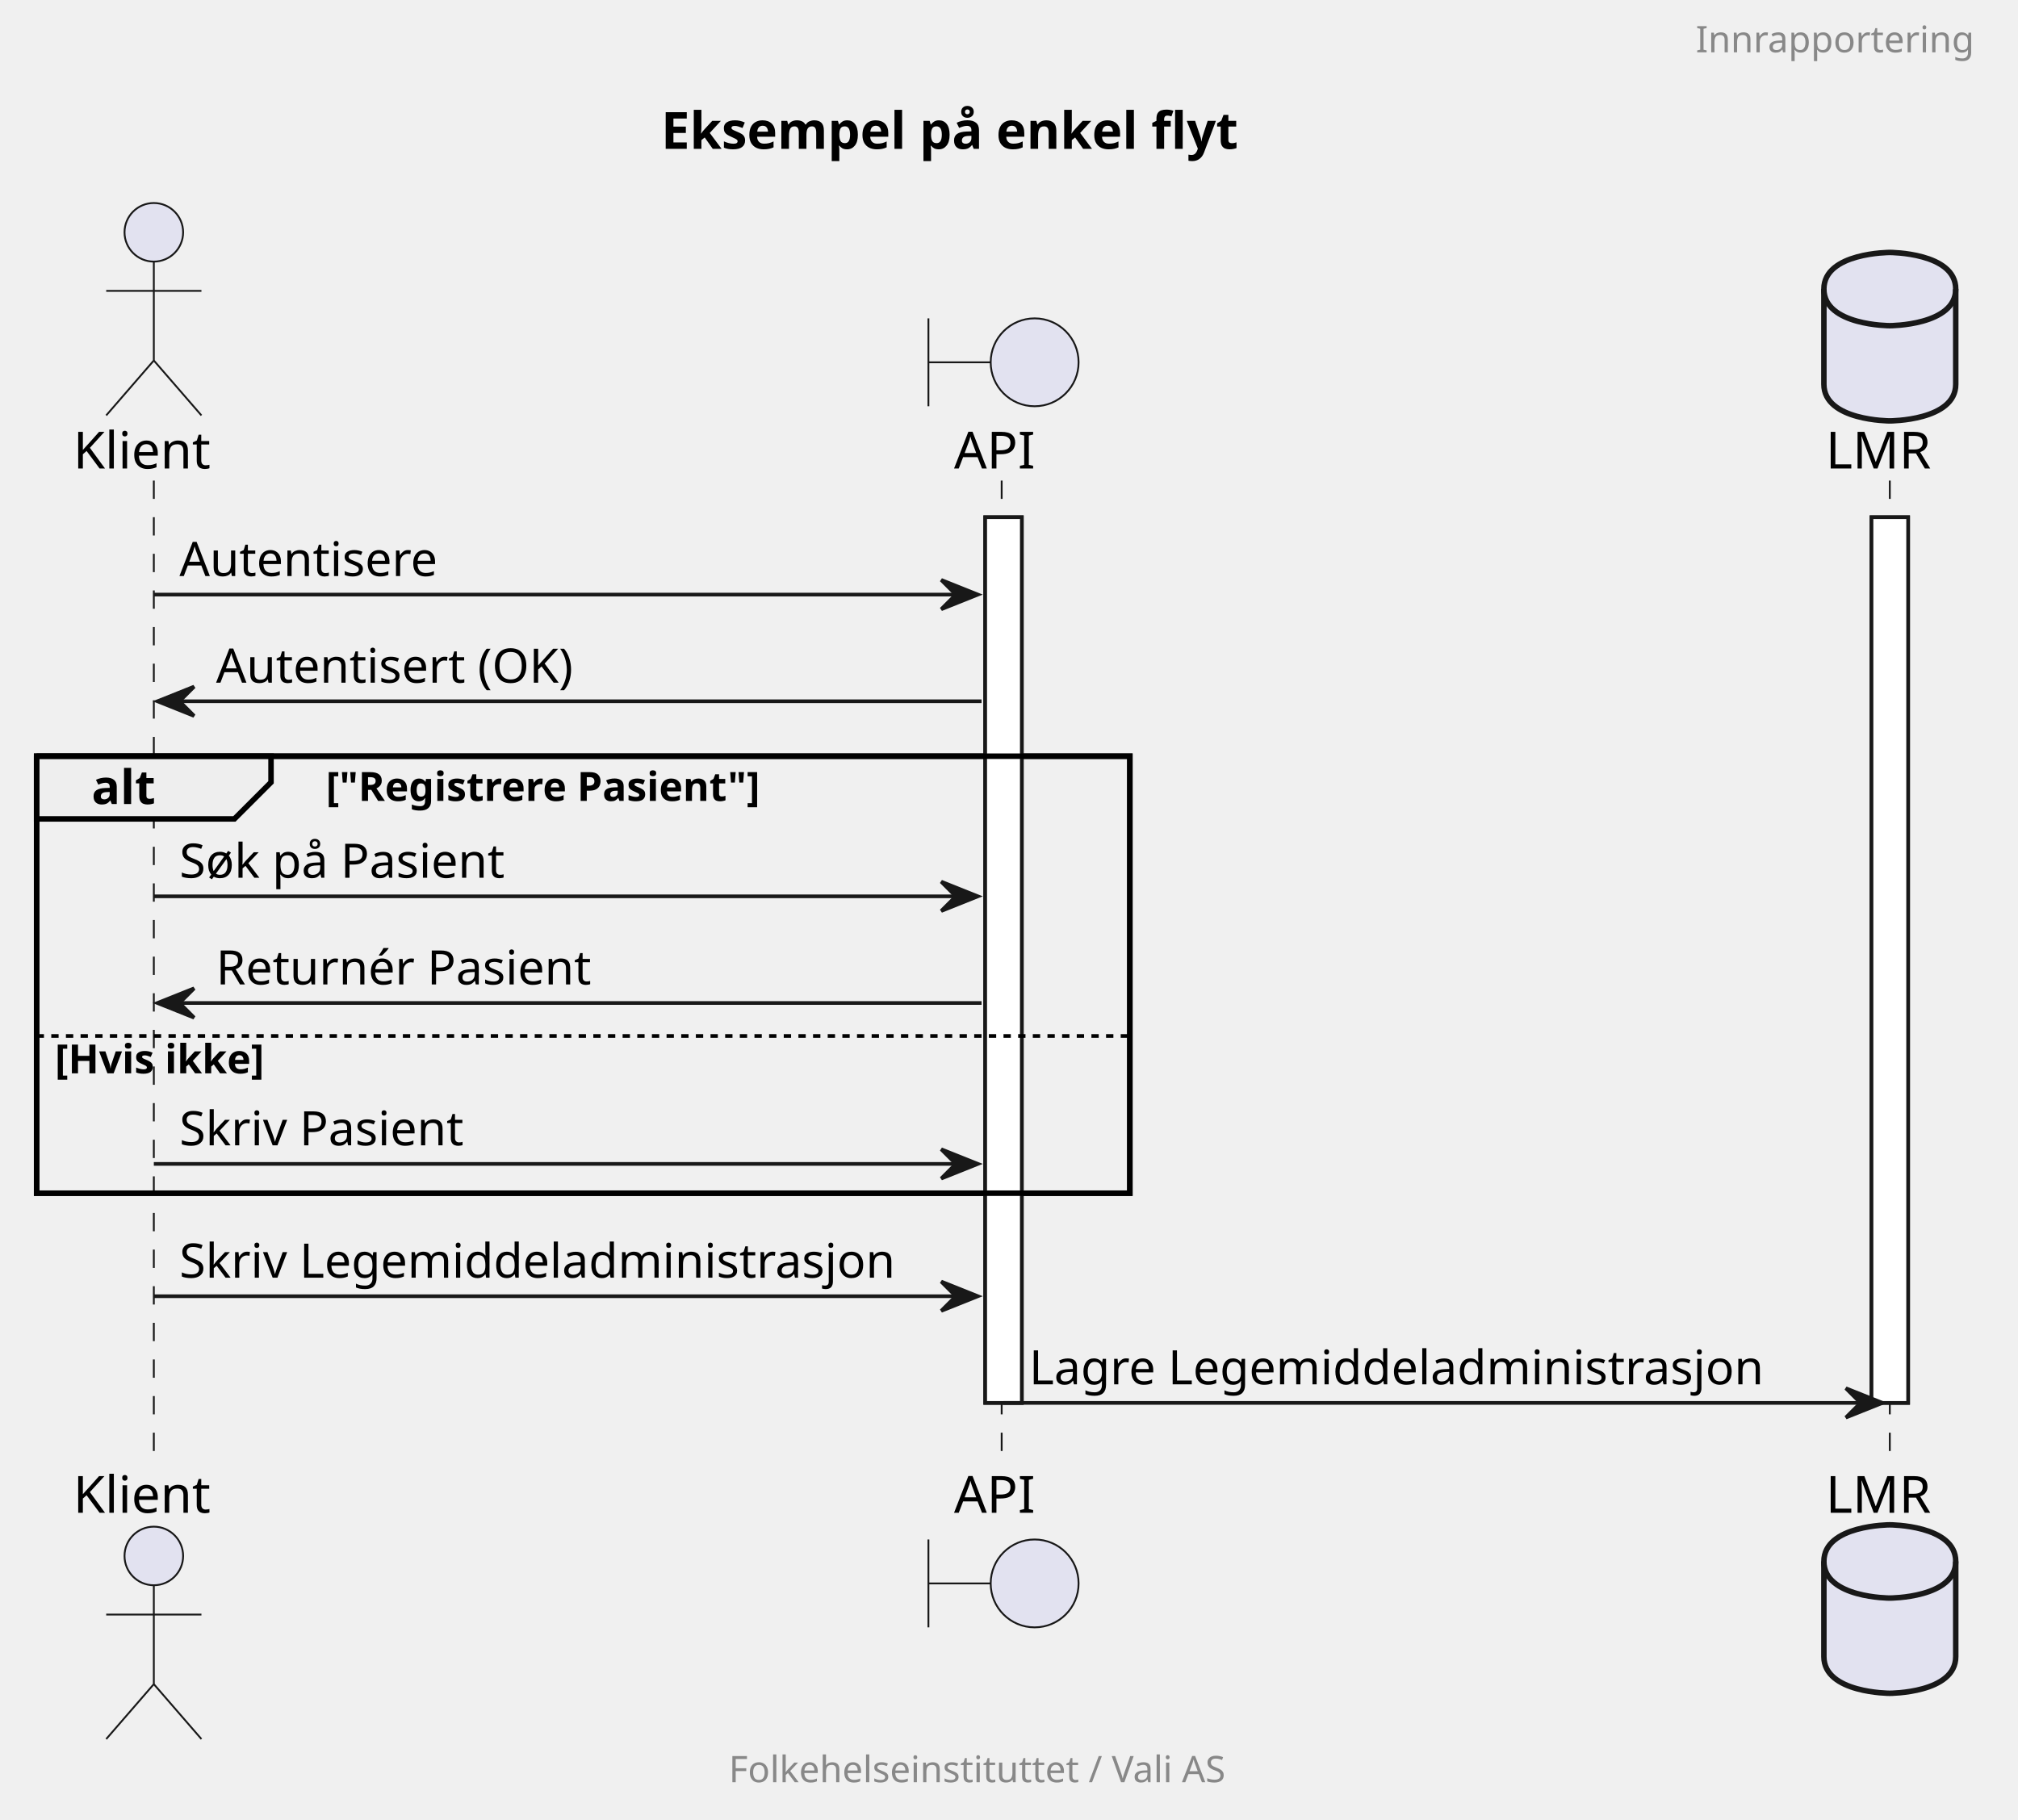
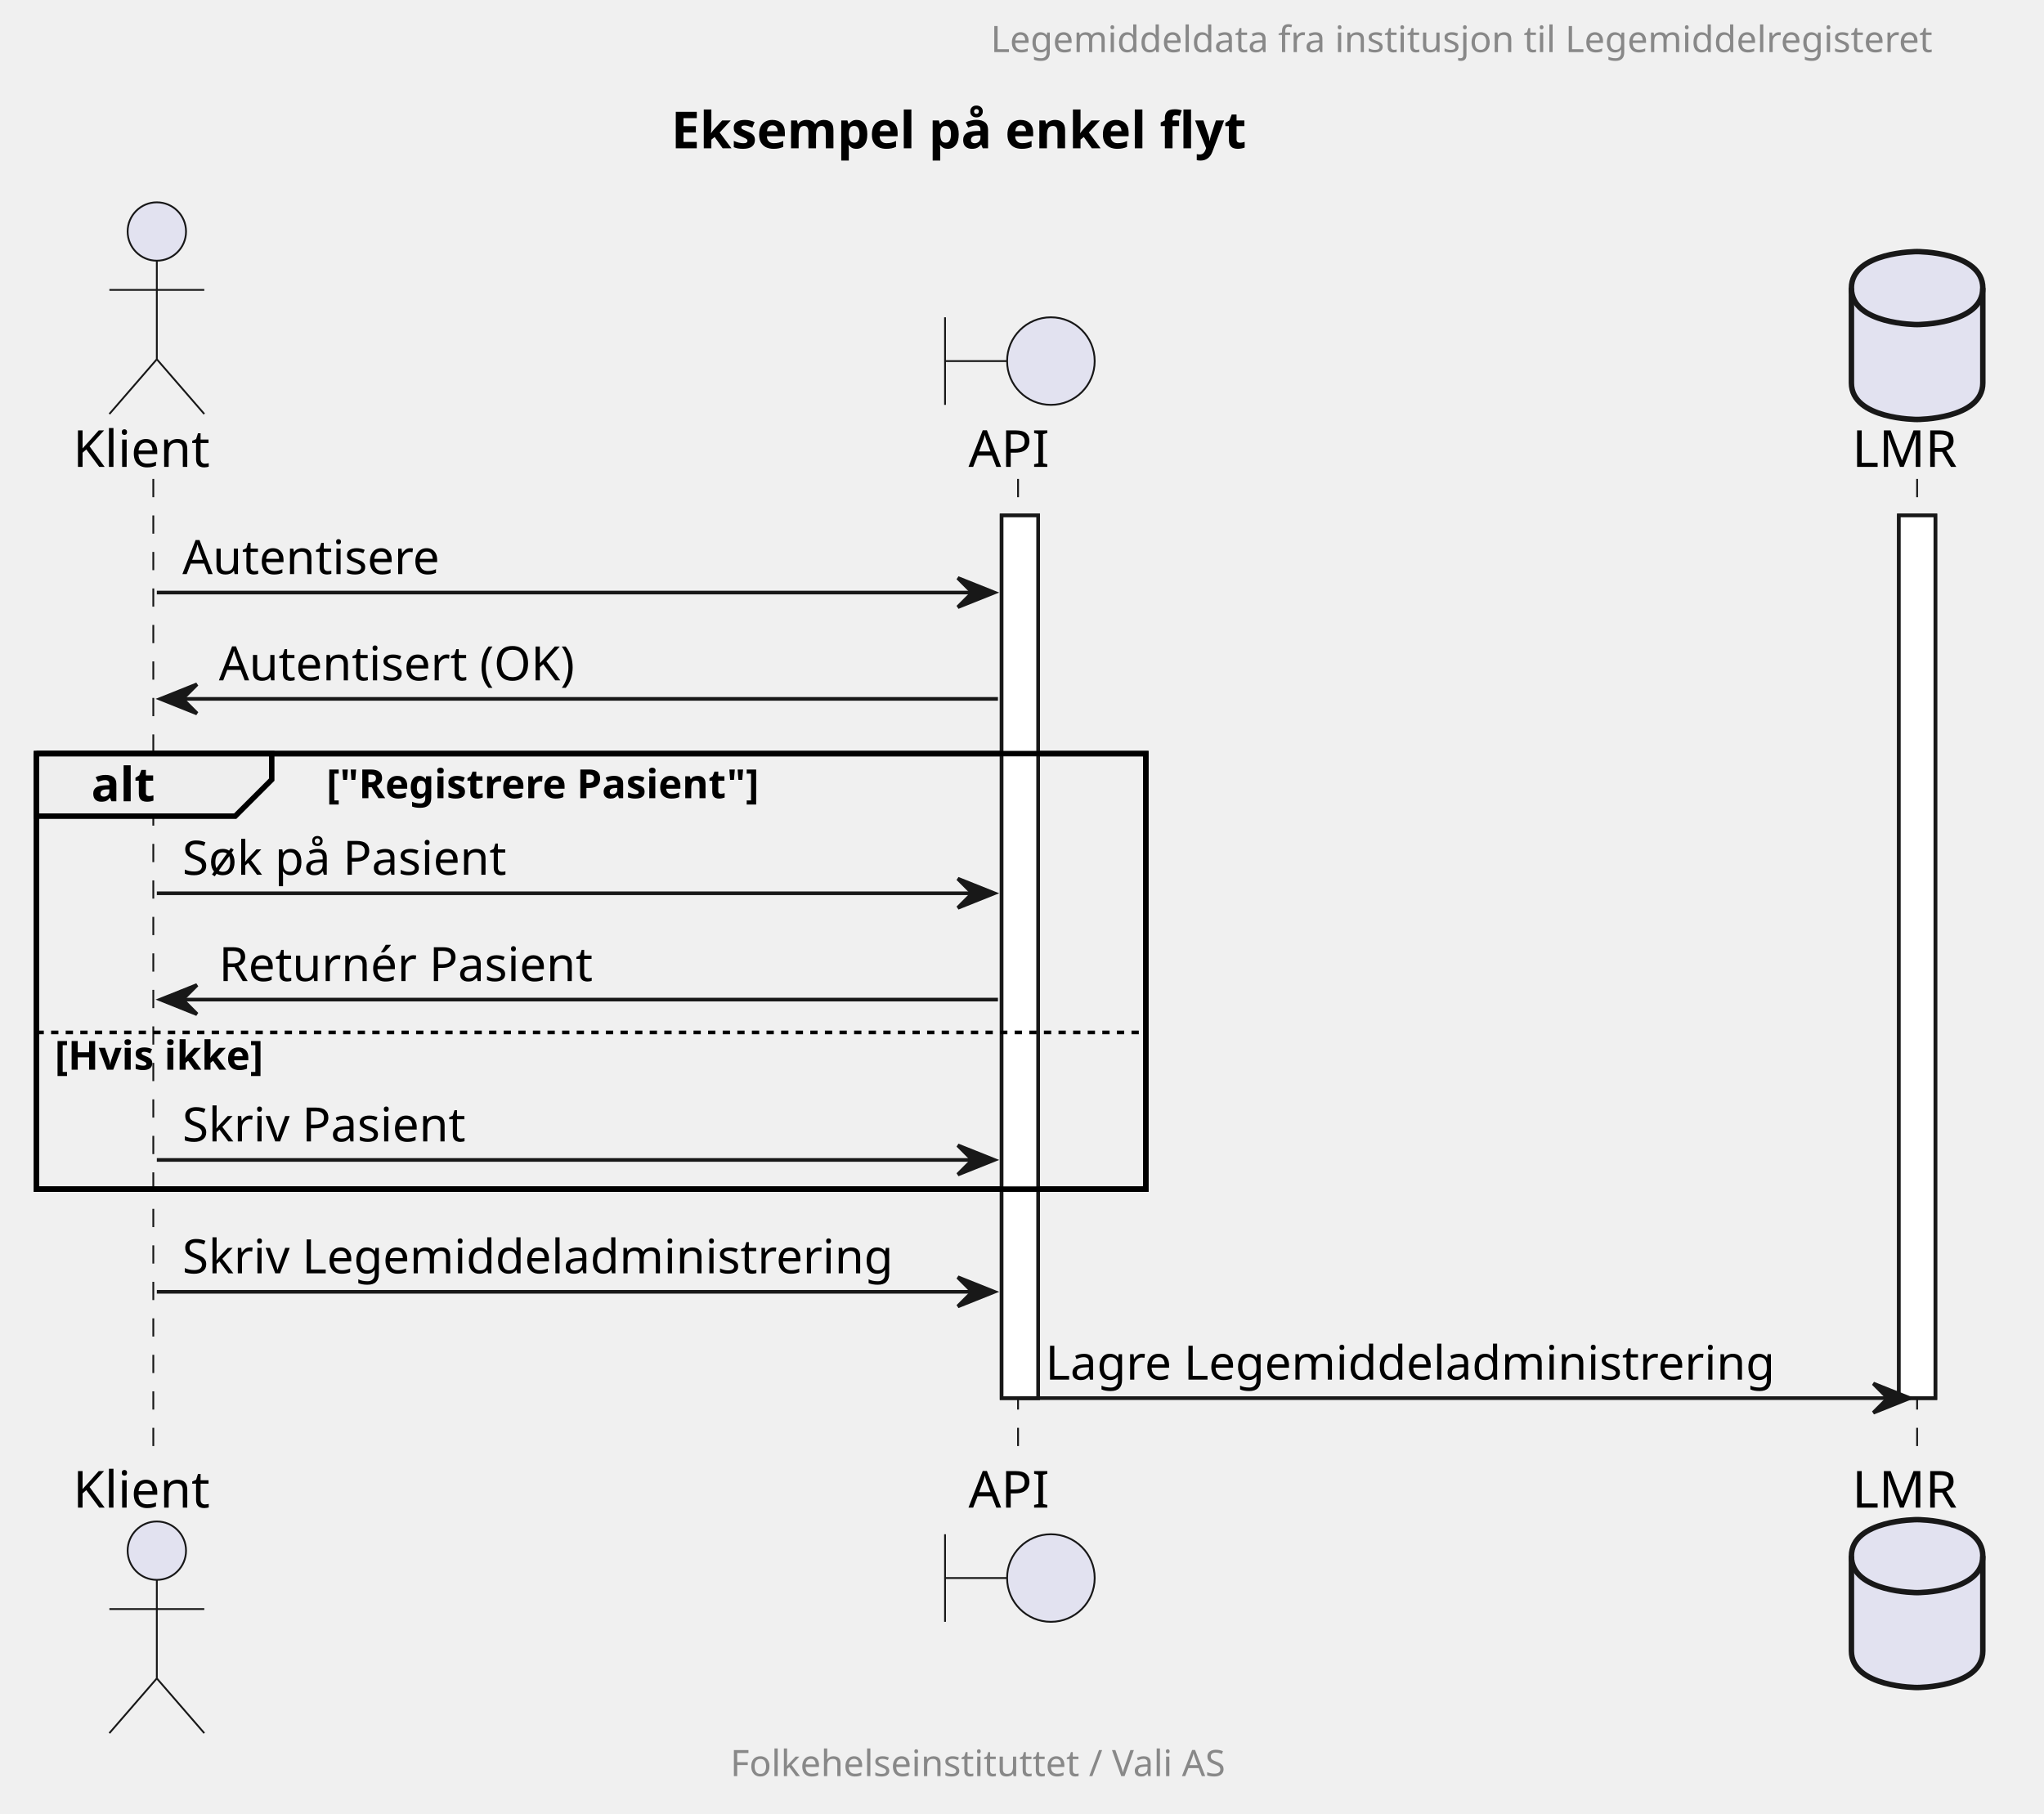
- <svg xmlns="http://www.w3.org/2000/svg" contentStyleType="text/css" height="497px" preserveAspectRatio="none" style="width:551px;height:497px;background:#FFFFFF;" version="1.1" viewBox="0 0 551 497" width="551px" zoomAndPan="magnify">
+ <svg xmlns="http://www.w3.org/2000/svg" contentStyleType="text/css" data-diagram-type="SEQUENCE" height="497px" preserveAspectRatio="none" style="width:560px;height:497px;background:#FFFFFF;" version="1.1" viewBox="0 0 560 497" width="560px" zoomAndPan="magnify">
  <defs />
  <g>
-     <text fill="#000000" font-family="sans-serif" font-size="14" font-weight="bold" lengthAdjust="spacing" textLength="177" x="180.5" y="40.636">Eksempel på enkel flyt</text>
-     <rect fill="#FFFFFF" height="241.867" style="stroke:#181818;stroke-width:1.0;" width="10" x="269" y="141.234" />
-     <rect fill="#FFFFFF" height="241.867" style="stroke:#181818;stroke-width:1.0;" width="10" x="511" y="141.234" />
-     <rect fill="none" height="119.336" style="stroke:#000000;stroke-width:1.5;" width="298.5" x="10" y="206.5" />
-     <line style="stroke:#181818;stroke-width:0.5;stroke-dasharray:5.0,5.0;" x1="42" x2="42" y1="131.234" y2="401.102" />
-     <line style="stroke:#181818;stroke-width:0.5;stroke-dasharray:5.0,5.0;" x1="273.5" x2="273.5" y1="131.234" y2="401.102" />
-     <line style="stroke:#181818;stroke-width:0.5;stroke-dasharray:5.0,5.0;" x1="516" x2="516" y1="131.234" y2="401.102" />
-     <text fill="#000000" font-family="sans-serif" font-size="14" lengthAdjust="spacing" textLength="38" x="20" y="127.933">Klient</text>
-     <ellipse cx="42" cy="63.438" fill="#E2E2F0" rx="8" ry="8" style="stroke:#181818;stroke-width:0.5;" />
-     <path d="M42,71.438 L42,98.438 M29,79.438 L55,79.438 M42,98.438 L29,113.438 M42,98.438 L55,113.438 " fill="none" style="stroke:#181818;stroke-width:0.5;" />
-     <text fill="#000000" font-family="sans-serif" font-size="14" lengthAdjust="spacing" textLength="38" x="20" y="413.097">Klient</text>
-     <ellipse cx="42" cy="424.898" fill="#E2E2F0" rx="8" ry="8" style="stroke:#181818;stroke-width:0.5;" />
-     <path d="M42,432.898 L42,459.898 M29,440.898 L55,440.898 M42,459.898 L29,474.898 M42,459.898 L55,474.898 " fill="none" style="stroke:#181818;stroke-width:0.5;" />
-     <text fill="#000000" font-family="sans-serif" font-size="14" lengthAdjust="spacing" textLength="21" x="260.5" y="127.933">API</text>
-     <path d="M253.5,86.938 L253.5,110.938 M253.5,98.938 L270.5,98.938 " fill="none" style="stroke:#181818;stroke-width:0.5;" />
-     <ellipse cx="282.5" cy="98.938" fill="#E2E2F0" rx="12" ry="12" style="stroke:#181818;stroke-width:0.5;" />
-     <text fill="#000000" font-family="sans-serif" font-size="14" lengthAdjust="spacing" textLength="21" x="260.5" y="413.097">API</text>
-     <path d="M253.5,420.398 L253.5,444.398 M253.5,432.398 L270.5,432.398 " fill="none" style="stroke:#181818;stroke-width:0.5;" />
-     <ellipse cx="282.5" cy="432.398" fill="#E2E2F0" rx="12" ry="12" style="stroke:#181818;stroke-width:0.5;" />
-     <text fill="#000000" font-family="sans-serif" font-size="14" lengthAdjust="spacing" textLength="29" x="498.5" y="127.933">LMR</text>
-     <path d="M498,78.938 C498,68.938 516,68.938 516,68.938 C516,68.938 534,68.938 534,78.938 L534,104.938 C534,114.938 516,114.938 516,114.938 C516,114.938 498,114.938 498,104.938 L498,78.938 " fill="#E2E2F0" style="stroke:#181818;stroke-width:1.5;" />
-     <path d="M498,78.938 C498,88.938 516,88.938 516,88.938 C516,88.938 534,88.938 534,78.938 " fill="none" style="stroke:#181818;stroke-width:1.5;" />
-     <text fill="#000000" font-family="sans-serif" font-size="14" lengthAdjust="spacing" textLength="29" x="498.5" y="413.097">LMR</text>
-     <path d="M498,426.398 C498,416.398 516,416.398 516,416.398 C516,416.398 534,416.398 534,426.398 L534,452.398 C534,462.398 516,462.398 516,462.398 C516,462.398 498,462.398 498,452.398 L498,426.398 " fill="#E2E2F0" style="stroke:#181818;stroke-width:1.5;" />
-     <path d="M498,426.398 C498,436.398 516,436.398 516,436.398 C516,436.398 534,436.398 534,426.398 " fill="none" style="stroke:#181818;stroke-width:1.5;" />
-     <rect fill="#FFFFFF" height="241.867" style="stroke:#181818;stroke-width:1.0;" width="10" x="269" y="141.234" />
-     <rect fill="#FFFFFF" height="241.867" style="stroke:#181818;stroke-width:1.0;" width="10" x="511" y="141.234" />
-     <polygon fill="#181818" points="257,158.367,267,162.367,257,166.367,261,162.367" style="stroke:#181818;stroke-width:1.0;" />
-     <line style="stroke:#181818;stroke-width:1.0;" x1="42" x2="263" y1="162.367" y2="162.367" />
-     <text fill="#000000" font-family="sans-serif" font-size="13" lengthAdjust="spacing" textLength="74" x="49" y="157.301">Autentisere</text>
-     <polygon fill="#181818" points="53,187.5,43,191.5,53,195.5,49,191.5" style="stroke:#181818;stroke-width:1.0;" />
-     <line style="stroke:#181818;stroke-width:1.0;" x1="47" x2="268" y1="191.5" y2="191.5" />
-     <text fill="#000000" font-family="sans-serif" font-size="13" lengthAdjust="spacing" textLength="103" x="59" y="186.434">Autentisert (OK)</text>
-     <path d="M10,206.5 L74,206.5 L74,213.633 L64,223.633 L10,223.633 L10,206.5 " fill="#EEEEEE" style="stroke:#000000;stroke-width:1.5;" />
-     <rect fill="none" height="119.336" style="stroke:#000000;stroke-width:1.5;" width="298.5" x="10" y="206.5" />
-     <text fill="#000000" font-family="sans-serif" font-size="13" font-weight="bold" lengthAdjust="spacing" textLength="19" x="25" y="219.567">alt</text>
-     <text fill="#000000" font-family="sans-serif" font-size="11" font-weight="bold" lengthAdjust="spacing" textLength="140" x="89" y="218.71">["Registrere Pasient"]</text>
-     <polygon fill="#181818" points="257,240.766,267,244.766,257,248.766,261,244.766" style="stroke:#181818;stroke-width:1.0;" />
-     <line style="stroke:#181818;stroke-width:1.0;" x1="42" x2="263" y1="244.766" y2="244.766" />
-     <text fill="#000000" font-family="sans-serif" font-size="13" lengthAdjust="spacing" textLength="95" x="49" y="239.7">Søk på Pasient</text>
-     <polygon fill="#181818" points="53,269.898,43,273.898,53,277.898,49,273.898" style="stroke:#181818;stroke-width:1.0;" />
-     <line style="stroke:#181818;stroke-width:1.0;" x1="47" x2="268" y1="273.898" y2="273.898" />
-     <text fill="#000000" font-family="sans-serif" font-size="13" lengthAdjust="spacing" textLength="106" x="59" y="268.832">Returnér Pasient</text>
-     <line style="stroke:#000000;stroke-width:1.0;stroke-dasharray:2.0,2.0;" x1="10" x2="308.5" y1="282.898" y2="282.898" />
-     <text fill="#000000" font-family="sans-serif" font-size="11" font-weight="bold" lengthAdjust="spacing" textLength="67" x="15" y="293.109">[Hvis ikke]</text>
-     <polygon fill="#181818" points="257,313.836,267,317.836,257,321.836,261,317.836" style="stroke:#181818;stroke-width:1.0;" />
-     <line style="stroke:#181818;stroke-width:1.0;" x1="42" x2="263" y1="317.836" y2="317.836" />
-     <text fill="#000000" font-family="sans-serif" font-size="13" lengthAdjust="spacing" textLength="82" x="49" y="312.77">Skriv Pasient</text>
-     <polygon fill="#181818" points="257,349.969,267,353.969,257,357.969,261,353.969" style="stroke:#181818;stroke-width:1.0;" />
-     <line style="stroke:#181818;stroke-width:1.0;" x1="42" x2="263" y1="353.969" y2="353.969" />
-     <text fill="#000000" font-family="sans-serif" font-size="13" lengthAdjust="spacing" textLength="203" x="49" y="348.903">Skriv Legemiddeladministrasjon</text>
-     <polygon fill="#181818" points="504,379.102,514,383.102,504,387.102,508,383.102" style="stroke:#181818;stroke-width:1.0;" />
-     <line style="stroke:#181818;stroke-width:1.0;" x1="274" x2="510" y1="383.102" y2="383.102" />
-     <text fill="#000000" font-family="sans-serif" font-size="13" lengthAdjust="spacing" textLength="208" x="281" y="378.036">Lagre Legemiddeladministrasjon</text>
-     <text fill="#888888" font-family="sans-serif" font-size="10" lengthAdjust="spacing" textLength="75" x="463" y="14.282">Innrapportering</text>
-     <text fill="#888888" font-family="sans-serif" font-size="10" lengthAdjust="spacing" textLength="140" x="199" y="486.681">Folkehelseinstituttet / Vali AS</text>
+     <text fill="#000000" font-family="sans-serif" font-size="14" font-weight="bold" lengthAdjust="spacing" textLength="179.471" x="183.883" y="40.636">Eksempel på enkel flyt</text>
+     <g>
+       <rect fill="#FFFFFF" height="241.867" style="stroke:#181818;stroke-width:1;" width="10" x="274.416" y="141.234" />
+     </g>
+     <g>
+       <rect fill="#FFFFFF" height="241.867" style="stroke:#181818;stroke-width:1;" width="10" x="520.237" y="141.234" />
+     </g>
+     <rect fill="#FFFFFF" fill-opacity="0" height="119.336" style="stroke:#000000;stroke-width:1.5;" width="303.916" x="10" y="206.5" />
+     <g>
+       <rect fill="#FFFFFF" fill-opacity="0" height="269.867" width="8" x="38.968" y="131.234" />
+       <line style="stroke:#181818;stroke-width:0.5;stroke-dasharray:5.0,5.0;" x1="42" x2="42" y1="131.234" y2="401.102" />
+     </g>
+     <g>
+       <rect fill="#FFFFFF" fill-opacity="0" height="269.867" width="8" x="275.416" y="131.234" />
+       <line style="stroke:#181818;stroke-width:0.5;stroke-dasharray:5.0,5.0;" x1="278.916" x2="278.916" y1="131.234" y2="401.102" />
+     </g>
+     <g>
+       <rect fill="#FFFFFF" fill-opacity="0" height="269.867" width="8" x="521.237" y="131.234" />
+       <line style="stroke:#181818;stroke-width:0.5;stroke-dasharray:5.0,5.0;" x1="525.237" x2="525.237" y1="131.234" y2="401.102" />
+     </g>
+     <text fill="#000000" font-family="sans-serif" font-size="14" lengthAdjust="spacing" textLength="39.935" x="20" y="127.933">Klient</text>
+     <ellipse cx="42.968" cy="63.438" fill="#E2E2F0" rx="8" ry="8" style="stroke:#181818;stroke-width:0.5;" />
+     <path d="M42.968,71.438 L42.968,98.438 M29.968,79.438 L55.968,79.438 M42.968,98.438 L29.968,113.438 M42.968,98.438 L55.968,113.438 " fill="#FFFFFF" fill-opacity="0" style="stroke:#181818;stroke-width:0.5;" />
+     <text fill="#000000" font-family="sans-serif" font-size="14" lengthAdjust="spacing" textLength="39.935" x="20" y="413.097">Klient</text>
+     <ellipse cx="42.968" cy="424.898" fill="#E2E2F0" rx="8" ry="8" style="stroke:#181818;stroke-width:0.5;" />
+     <path d="M42.968,432.898 L42.968,459.898 M29.968,440.898 L55.968,440.898 M42.968,459.898 L29.968,474.898 M42.968,459.898 L55.968,474.898 " fill="#FFFFFF" fill-opacity="0" style="stroke:#181818;stroke-width:0.5;" />
+     <text fill="#000000" font-family="sans-serif" font-size="14" lengthAdjust="spacing" textLength="22.148" x="265.341" y="127.933">API</text>
+     <path d="M258.916,86.938 L258.916,110.938 M258.916,98.938 L275.916,98.938 " fill="#FFFFFF" fill-opacity="0" style="stroke:#181818;stroke-width:0.5;" />
+     <ellipse cx="287.916" cy="98.938" fill="#E2E2F0" rx="12" ry="12" style="stroke:#181818;stroke-width:0.5;" />
+     <text fill="#000000" font-family="sans-serif" font-size="14" lengthAdjust="spacing" textLength="22.148" x="265.341" y="413.097">API</text>
+     <path d="M258.916,420.398 L258.916,444.398 M258.916,432.398 L275.916,432.398 " fill="#FFFFFF" fill-opacity="0" style="stroke:#181818;stroke-width:0.5;" />
+     <ellipse cx="287.916" cy="432.398" fill="#E2E2F0" rx="12" ry="12" style="stroke:#181818;stroke-width:0.5;" />
+     <text fill="#000000" font-family="sans-serif" font-size="14" lengthAdjust="spacing" textLength="29.606" x="507.434" y="127.933">LMR</text>
+     <path d="M507.237,78.938 C507.237,68.938 525.237,68.938 525.237,68.938 C525.237,68.938 543.237,68.938 543.237,78.938 L543.237,104.938 C543.237,114.938 525.237,114.938 525.237,114.938 C525.237,114.938 507.237,114.938 507.237,104.938 L507.237,78.938 " fill="#E2E2F0" style="stroke:#181818;stroke-width:1.5;" />
+     <path d="M507.237,78.938 C507.237,88.938 525.237,88.938 525.237,88.938 C525.237,88.938 543.237,88.938 543.237,78.938 " fill="#FFFFFF" fill-opacity="0" style="stroke:#181818;stroke-width:1.5;" />
+     <text fill="#000000" font-family="sans-serif" font-size="14" lengthAdjust="spacing" textLength="29.606" x="507.434" y="413.097">LMR</text>
+     <path d="M507.237,426.398 C507.237,416.398 525.237,416.398 525.237,416.398 C525.237,416.398 543.237,416.398 543.237,426.398 L543.237,452.398 C543.237,462.398 525.237,462.398 525.237,462.398 C525.237,462.398 507.237,462.398 507.237,452.398 L507.237,426.398 " fill="#E2E2F0" style="stroke:#181818;stroke-width:1.5;" />
+     <path d="M507.237,426.398 C507.237,436.398 525.237,436.398 525.237,436.398 C525.237,436.398 543.237,436.398 543.237,426.398 " fill="#FFFFFF" fill-opacity="0" style="stroke:#181818;stroke-width:1.5;" />
+     <g>
+       <rect fill="#FFFFFF" height="241.867" style="stroke:#181818;stroke-width:1;" width="10" x="274.416" y="141.234" />
+     </g>
+     <g>
+       <rect fill="#FFFFFF" height="241.867" style="stroke:#181818;stroke-width:1;" width="10" x="520.237" y="141.234" />
+     </g>
+     <polygon fill="#181818" points="262.416,158.367,272.416,162.367,262.416,166.367,266.416,162.367" style="stroke:#181818;stroke-width:1;" />
+     <line style="stroke:#181818;stroke-width:1;" x1="42.968" x2="268.416" y1="162.367" y2="162.367" />
+     <text fill="#000000" font-family="sans-serif" font-size="13" lengthAdjust="spacing" textLength="75.29" x="49.968" y="157.301">Autentisere</text>
+     <polygon fill="#181818" points="53.968,187.5,43.968,191.5,53.968,195.5,49.968,191.5" style="stroke:#181818;stroke-width:1;" />
+     <line style="stroke:#181818;stroke-width:1;" x1="47.968" x2="273.416" y1="191.5" y2="191.5" />
+     <text fill="#000000" font-family="sans-serif" font-size="13" lengthAdjust="spacing" textLength="105.422" x="59.968" y="186.434">Autentisert (OK)</text>
+     <path d="M10,206.5 L74.443,206.5 L74.443,213.633 L64.443,223.633 L10,223.633 L10,206.5 " fill="#EEEEEE" style="stroke:#000000;stroke-width:1.5;" />
+     <rect fill="#FFFFFF" fill-opacity="0" height="119.336" style="stroke:#000000;stroke-width:1.5;" width="303.916" x="10" y="206.5" />
+     <text fill="#000000" font-family="sans-serif" font-size="13" font-weight="bold" lengthAdjust="spacing" textLength="19.443" x="25" y="219.567">alt</text>
+     <text fill="#000000" font-family="sans-serif" font-size="11" font-weight="bold" lengthAdjust="spacing" textLength="136.85" x="89.443" y="218.71">["Registrere Pasient"]</text>
+     <polygon fill="#181818" points="262.416,240.766,272.416,244.766,262.416,248.766,266.416,244.766" style="stroke:#181818;stroke-width:1;" />
+     <line style="stroke:#181818;stroke-width:1;" x1="42.968" x2="268.416" y1="244.766" y2="244.766" />
+     <text fill="#000000" font-family="sans-serif" font-size="13" lengthAdjust="spacing" textLength="95.742" x="49.968" y="239.7">Søk på Pasient</text>
+     <polygon fill="#181818" points="53.968,269.898,43.968,273.898,53.968,277.898,49.968,273.898" style="stroke:#181818;stroke-width:1;" />
+     <line style="stroke:#181818;stroke-width:1;" x1="47.968" x2="273.416" y1="273.898" y2="273.898" />
+     <text fill="#000000" font-family="sans-serif" font-size="13" lengthAdjust="spacing" textLength="108.951" x="59.968" y="268.832">Returnér Pasient</text>
+     <line style="stroke:#000000;stroke-width:1;stroke-dasharray:2.0,2.0;" x1="10" x2="313.916" y1="282.898" y2="282.898" />
+     <text fill="#000000" font-family="sans-serif" font-size="11" font-weight="bold" lengthAdjust="spacing" textLength="66.44" x="15" y="293.109">[Hvis ikke]</text>
+     <polygon fill="#181818" points="262.416,313.836,272.416,317.836,262.416,321.836,266.416,317.836" style="stroke:#181818;stroke-width:1;" />
+     <line style="stroke:#181818;stroke-width:1;" x1="42.968" x2="268.416" y1="317.836" y2="317.836" />
+     <text fill="#000000" font-family="sans-serif" font-size="13" lengthAdjust="spacing" textLength="84.087" x="49.968" y="312.77">Skriv Pasient</text>
+     <polygon fill="#181818" points="262.416,349.969,272.416,353.969,262.416,357.969,266.416,353.969" style="stroke:#181818;stroke-width:1;" />
+     <line style="stroke:#181818;stroke-width:1;" x1="42.968" x2="268.416" y1="353.969" y2="353.969" />
+     <text fill="#000000" font-family="sans-serif" font-size="13" lengthAdjust="spacing" textLength="207.448" x="49.968" y="348.903">Skriv Legemiddeladministrering</text>
+     <polygon fill="#181818" points="513.237,379.102,523.237,383.102,513.237,387.102,517.237,383.102" style="stroke:#181818;stroke-width:1;" />
+     <line style="stroke:#181818;stroke-width:1;" x1="279.416" x2="519.237" y1="383.102" y2="383.102" />
+     <text fill="#000000" font-family="sans-serif" font-size="13" lengthAdjust="spacing" textLength="211.821" x="286.416" y="378.036">Lagre Legemiddeladministrering</text>
+     <text fill="#888888" font-family="sans-serif" font-size="10" lengthAdjust="spacing" textLength="275.801" x="271.436" y="14.282">Legemiddeldata fra institusjon til Legemiddelregisteret</text>
+     <text fill="#888888" font-family="sans-serif" font-size="10" lengthAdjust="spacing" textLength="147.041" x="200.098" y="486.681">Folkehelseinstituttet / Vali AS</text>
  </g>
</svg>
